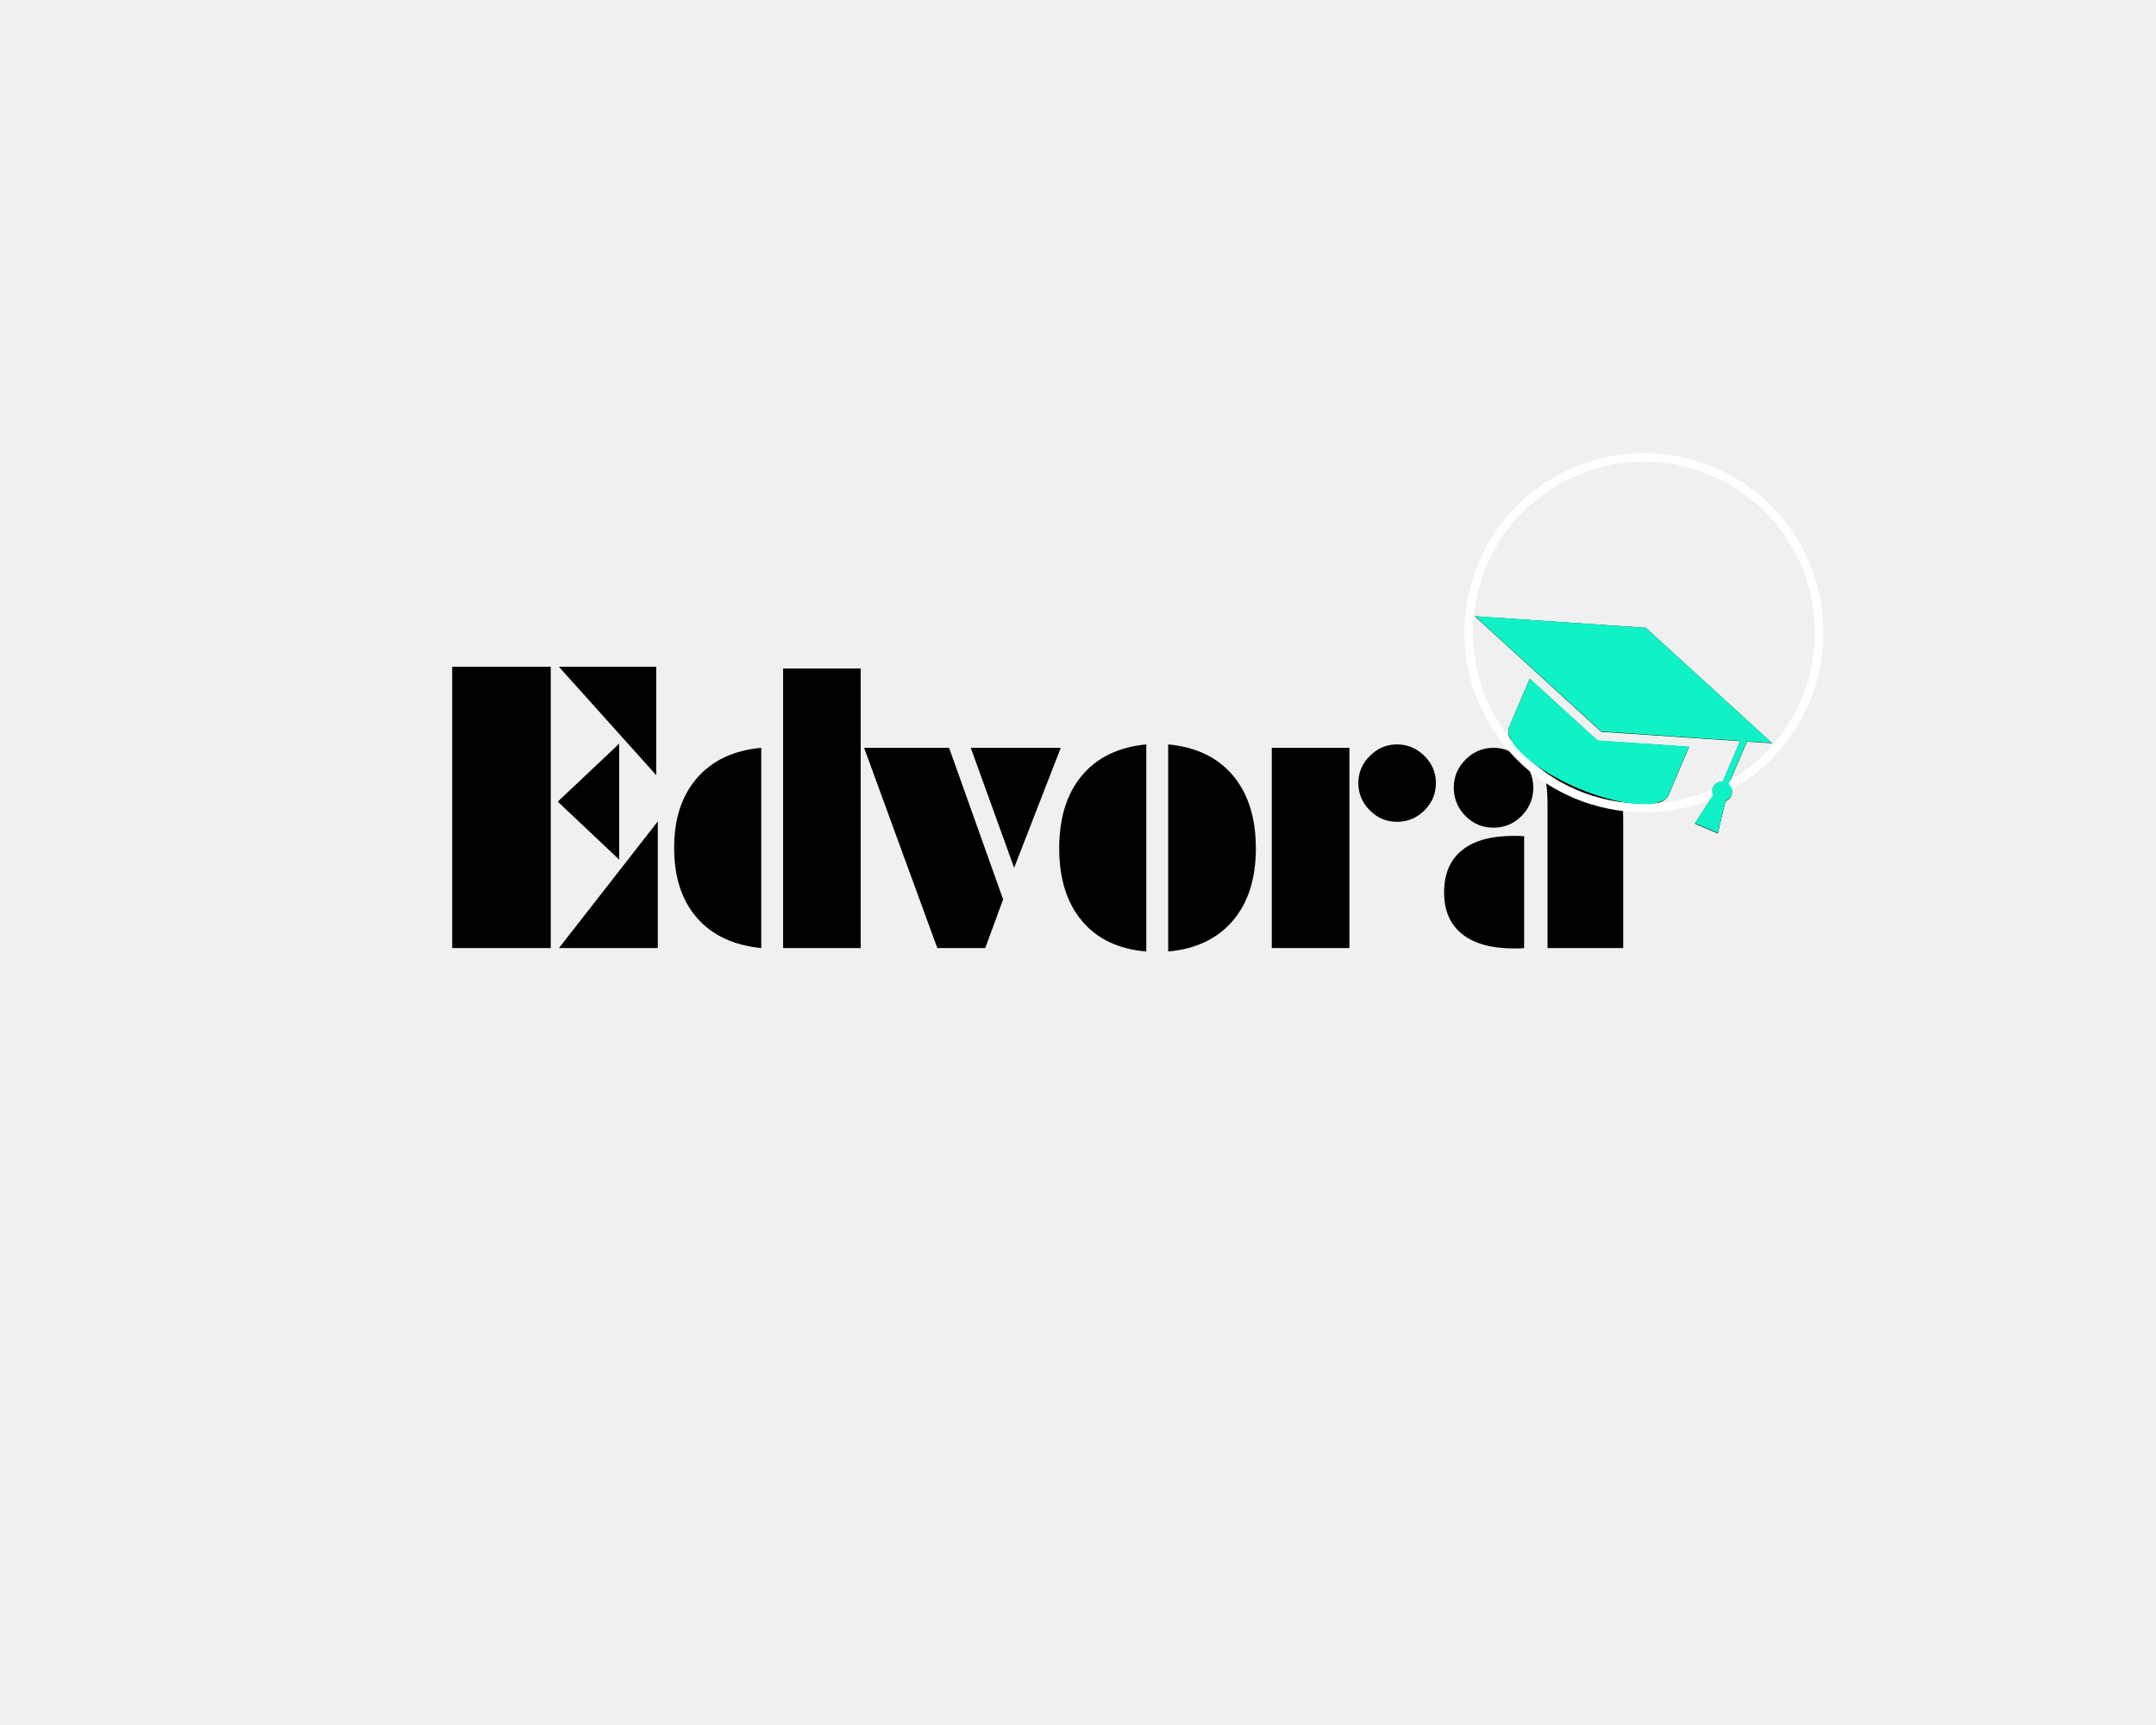
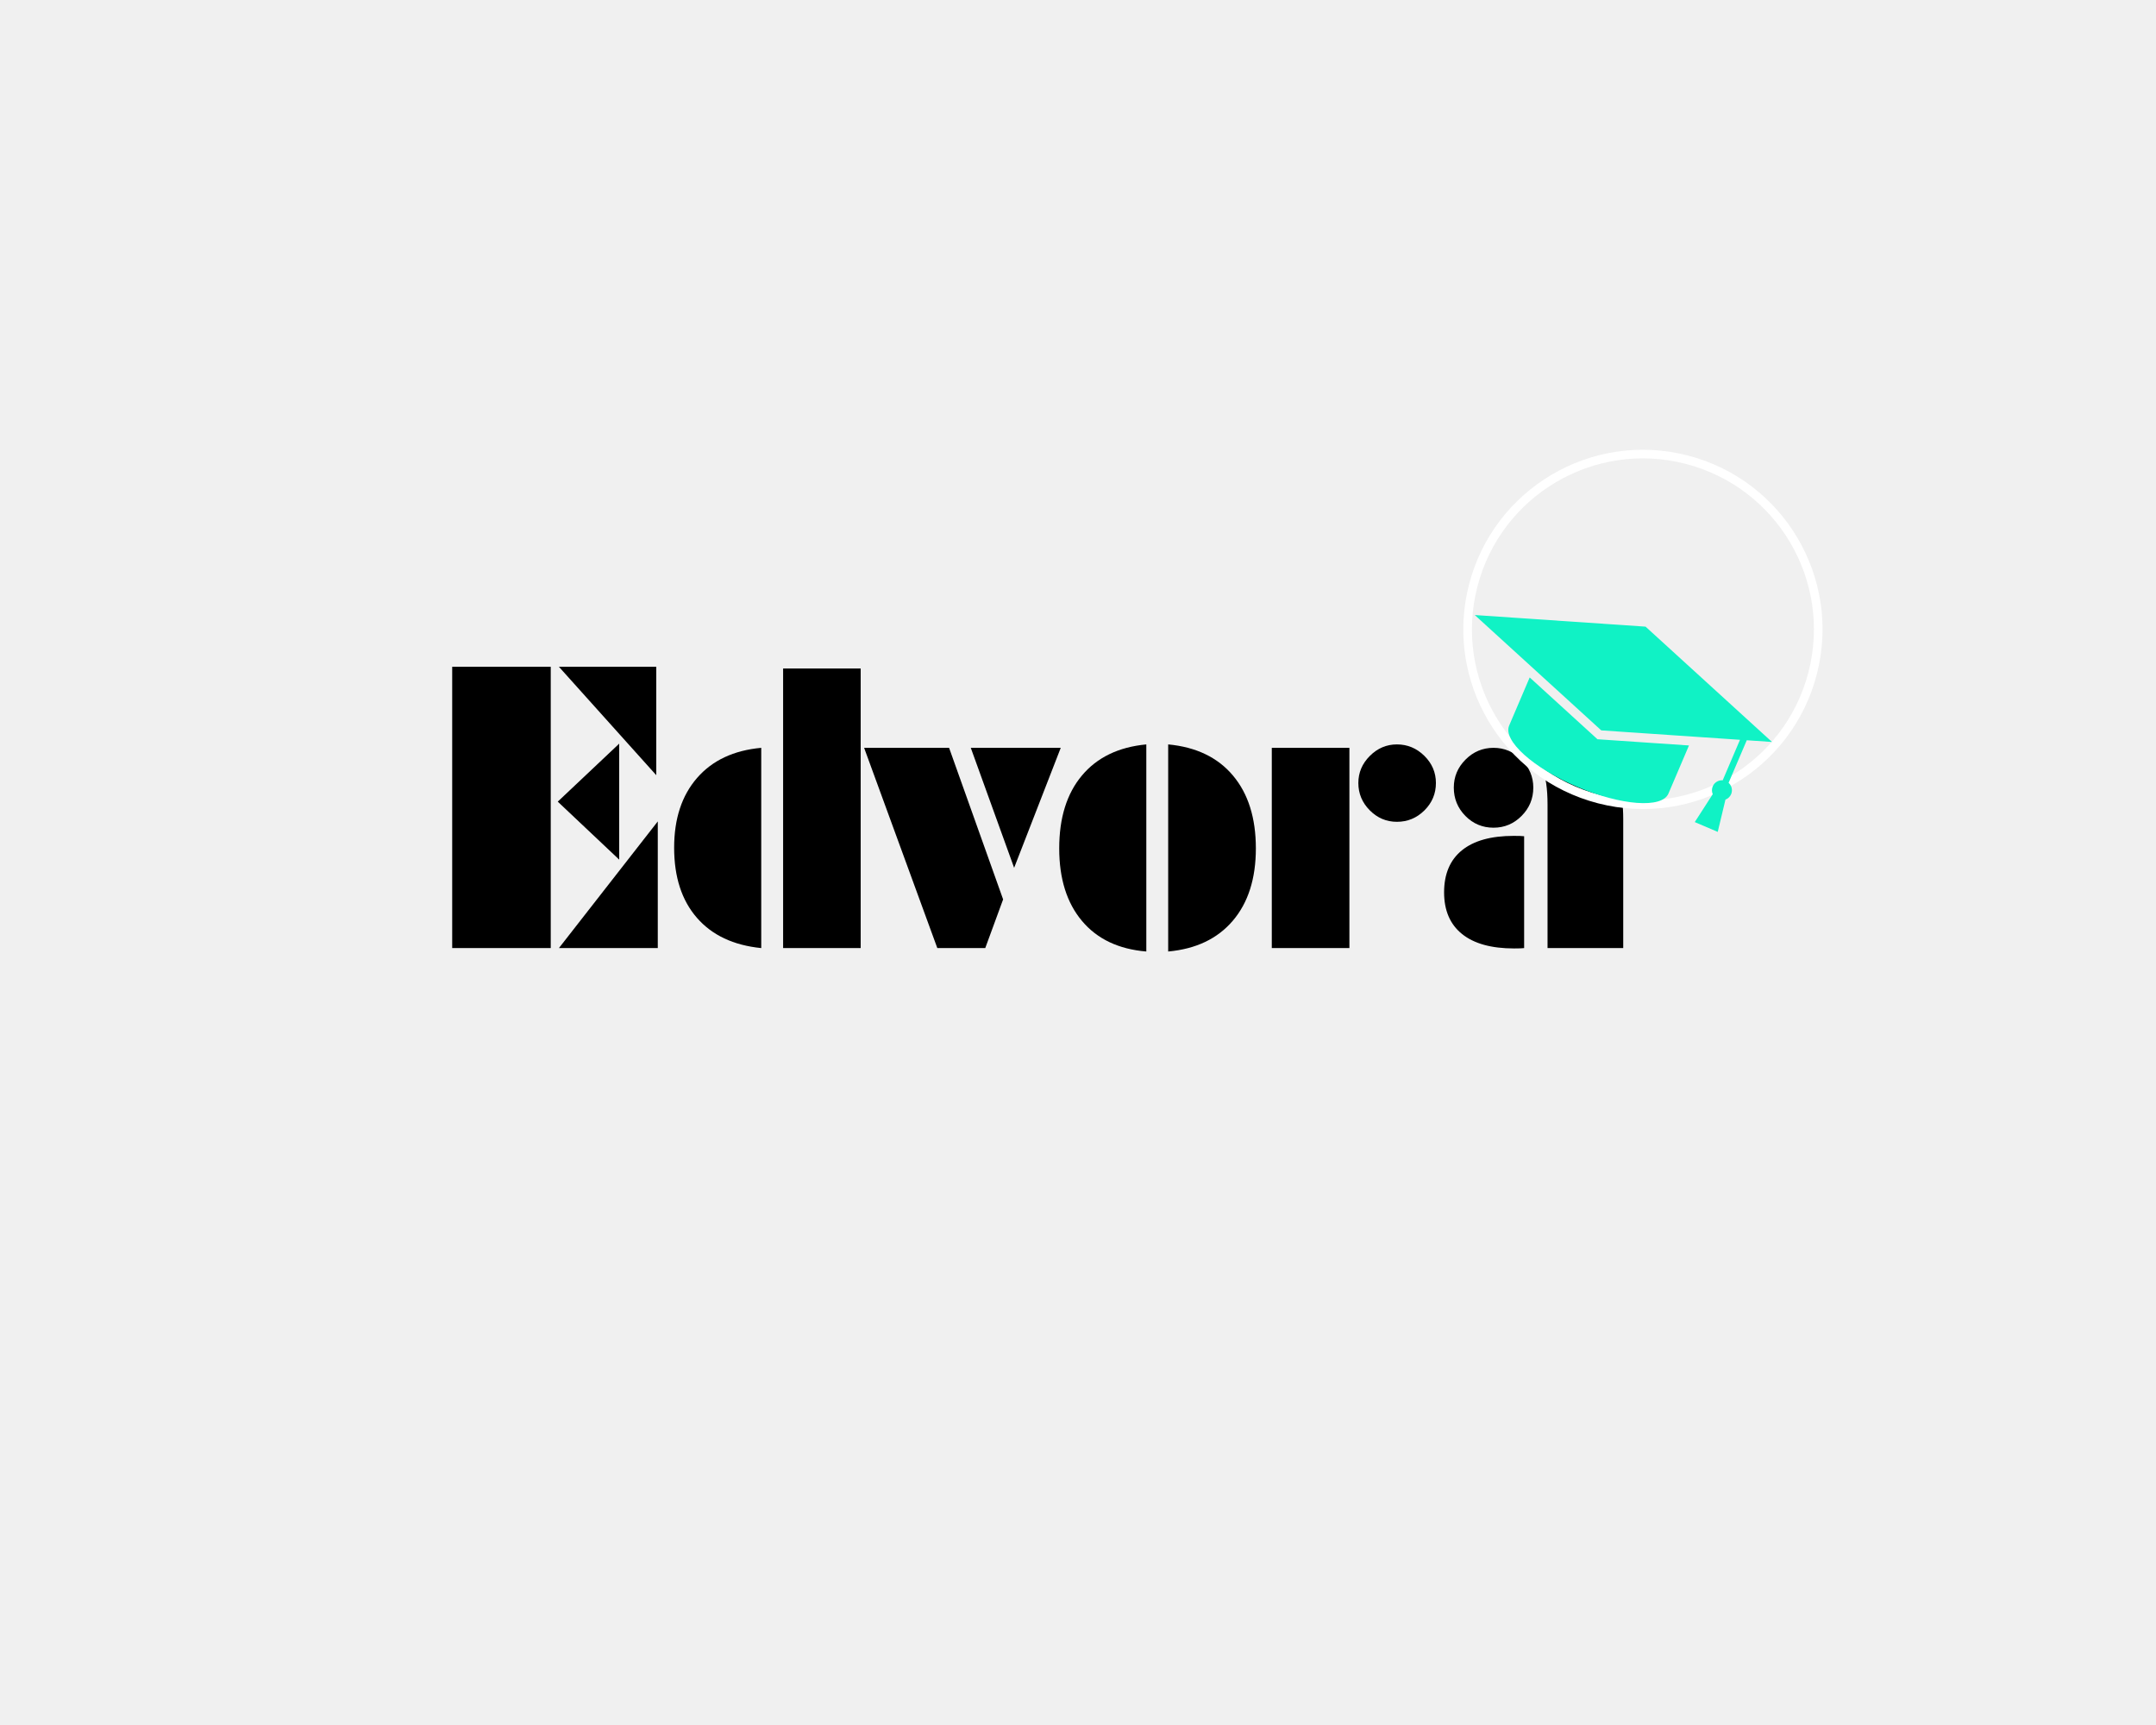
<svg xmlns="http://www.w3.org/2000/svg" width="1000" zoomAndPan="magnify" viewBox="0 0 750 600" height="800" preserveAspectRatio="xMidYMid meet" version="1.0">
  <defs>
    <g />
-     <clipPath id="7254578916">
-       <path d="M 513 214 L 617 214 L 617 290 L 513 290 Z M 513 214 " clip-rule="nonzero" />
+     <clipPath id="7bd3ab4fe6">
+       <path d="M 509 156 L 635 156 L 635 282 L 509 282 Z M 509 156 " clip-rule="nonzero" />
    </clipPath>
-     <clipPath id="fae2747c57">
-       <path d="M 520.762 196.27 L 624.227 240.441 L 600.371 296.312 L 496.906 252.141 Z M 520.762 196.27 " clip-rule="nonzero" />
+     <clipPath id="aca28ca9fa">
+       <path d="M 526.605 142.84 L 647.895 174.082 L 616.652 295.375 L 495.359 264.133 Z M 526.605 142.84 " clip-rule="nonzero" />
    </clipPath>
-     <clipPath id="2c156e2449">
-       <path d="M 520.762 196.27 L 624.227 240.441 L 600.371 296.312 L 496.906 252.141 Z M 520.762 196.27 " clip-rule="nonzero" />
+     <clipPath id="32db4e3f26">
+       <path d="M 526.605 142.84 L 647.598 174.008 L 616.434 295.004 L 495.438 263.836 Z M 526.605 142.84 " clip-rule="nonzero" />
    </clipPath>
-     <clipPath id="c071d5c100">
-       <path d="M 520.762 196.27 L 624.227 240.441 L 600.371 296.312 L 496.906 252.141 Z M 520.762 196.27 " clip-rule="nonzero" />
+     <clipPath id="caca290631">
+       <path d="M 587.102 158.426 C 553.691 149.816 519.625 169.926 511.02 203.34 C 502.414 236.75 522.523 270.812 555.934 279.422 C 589.348 288.027 623.41 267.918 632.016 234.504 C 640.621 201.094 620.512 167.031 587.102 158.426 Z M 587.102 158.426 " clip-rule="nonzero" />
    </clipPath>
-     <clipPath id="c99e9cb1b5">
-       <path d="M 520.762 196.27 L 624.227 240.441 L 600.371 296.312 L 496.906 252.141 Z M 520.762 196.27 " clip-rule="nonzero" />
+     <clipPath id="cb7a0b8536">
+       <path d="M 513 213 L 617 213 L 617 290 L 513 290 Z M 513 213 " clip-rule="nonzero" />
    </clipPath>
-     <clipPath id="b293f0afd9">
-       <path d="M 509 157 L 635 157 L 635 283 L 509 283 Z M 509 157 " clip-rule="nonzero" />
+     <clipPath id="1f7bfbe269">
+       <path d="M 520.723 195.887 L 624.188 240.059 L 600.332 295.93 L 496.867 251.758 Z M 520.723 195.887 " clip-rule="nonzero" />
    </clipPath>
-     <clipPath id="e03720997c">
-       <path d="M 526.965 143.973 L 648.258 175.215 L 617.016 296.508 L 495.723 265.266 Z M 526.965 143.973 " clip-rule="nonzero" />
+     <clipPath id="5fd24224bb">
+       <path d="M 520.723 195.887 L 624.188 240.059 L 600.332 295.93 L 496.867 251.758 Z M 520.723 195.887 " clip-rule="nonzero" />
    </clipPath>
-     <clipPath id="b6ededf904">
-       <path d="M 526.965 143.973 L 647.961 175.141 L 616.797 296.137 L 495.801 264.969 Z M 526.965 143.973 " clip-rule="nonzero" />
-     </clipPath>
-     <clipPath id="93856176cb">
-       <path d="M 587.465 159.559 C 554.051 150.949 519.988 171.059 511.383 204.473 C 502.777 237.883 522.887 271.945 556.297 280.555 C 589.711 289.16 623.773 269.051 632.379 235.637 C 640.984 202.227 620.875 168.164 587.465 159.559 Z M 587.465 159.559 " clip-rule="nonzero" />
-     </clipPath>
-     <clipPath id="d4438e6497">
-       <path d="M 513 214 L 617 214 L 617 290 L 513 290 Z M 513 214 " clip-rule="nonzero" />
-     </clipPath>
-     <clipPath id="8a6ffbd3cd">
-       <path d="M 520.762 196.27 L 624.227 240.441 L 600.371 296.312 L 496.906 252.141 Z M 520.762 196.27 " clip-rule="nonzero" />
-     </clipPath>
-     <clipPath id="a90d93e579">
-       <path d="M 520.762 196.27 L 624.227 240.441 L 600.371 296.312 L 496.906 252.141 Z M 520.762 196.27 " clip-rule="nonzero" />
-     </clipPath>
-     <clipPath id="b439d6b7ec">
-       <path d="M 520.762 196.27 L 624.172 240.418 L 600.387 296.129 L 496.977 251.98 Z M 520.762 196.27 " clip-rule="nonzero" />
+     <clipPath id="453c90e717">
+       <path d="M 520.723 195.887 L 624.133 240.035 L 600.348 295.746 L 496.938 251.598 Z M 520.723 195.887 " clip-rule="nonzero" />
    </clipPath>
  </defs>
  <g fill="#000000" fill-opacity="1">
    <g transform="translate(152.9458, 329.7691)">
      <g>
        <path d="M 38.641 0 L 4.359 0 L 4.359 -97.844 L 38.641 -97.844 Z M 41.484 -97.844 L 75.344 -97.844 L 75.344 -60.141 Z M 62.453 -30.766 L 41.078 -50.938 L 62.453 -71.109 Z M 41.484 0 L 75.875 -44.062 L 75.875 0 Z M 41.484 0 " />
      </g>
    </g>
  </g>
  <g fill="#000000" fill-opacity="1">
    <g transform="translate(232.5903, 329.7691)">
      <g>
        <path d="M 39.828 -97.25 L 66.812 -97.25 L 66.812 0 L 39.828 0 Z M 32.219 -69.656 L 32.219 0 C 22.562 -0.969 15.098 -4.484 9.828 -10.547 C 4.555 -16.609 1.922 -24.734 1.922 -34.922 C 1.922 -44.984 4.578 -53.066 9.891 -59.172 C 15.203 -65.285 22.645 -68.781 32.219 -69.656 Z M 32.219 -69.656 " />
      </g>
    </g>
  </g>
  <g fill="#000000" fill-opacity="1">
    <g transform="translate(303.1722, 329.7691)">
      <g>
        <path d="M 39.562 0 L 22.891 0 L -2.578 -69.656 L 26.984 -69.656 L 45.781 -16.938 Z M 49.609 -27.922 L 34.531 -69.656 L 65.828 -69.656 Z M 49.609 -27.922 " />
      </g>
    </g>
  </g>
  <g fill="#000000" fill-opacity="1">
    <g transform="translate(366.5439, 329.7691)">
      <g>
        <path d="M 32.219 1.188 C 22.602 0.395 15.148 -3.141 9.859 -9.422 C 4.566 -15.711 1.922 -24.129 1.922 -34.672 C 1.922 -45.297 4.555 -53.75 9.828 -60.031 C 15.098 -66.32 22.562 -69.926 32.219 -70.844 Z M 39.828 1.188 L 39.828 -70.844 C 49.566 -69.926 57.082 -66.312 62.375 -60 C 67.676 -53.695 70.328 -45.254 70.328 -34.672 C 70.328 -24.172 67.656 -15.785 62.312 -9.516 C 56.977 -3.254 49.484 0.312 39.828 1.188 Z M 39.828 1.188 " />
      </g>
    </g>
  </g>
  <g fill="#000000" fill-opacity="1">
    <g transform="translate(438.6473, 329.7691)">
      <g>
        <path d="M 30.766 -69.656 L 30.766 0 L 3.766 0 L 3.766 -69.656 Z M 60.859 -57.422 C 60.859 -53.711 59.523 -50.535 56.859 -47.891 C 54.191 -45.242 51.004 -43.922 47.297 -43.922 C 43.641 -43.922 40.488 -45.254 37.844 -47.922 C 35.195 -50.598 33.875 -53.766 33.875 -57.422 C 33.875 -61.035 35.207 -64.176 37.875 -66.844 C 40.539 -69.508 43.68 -70.844 47.297 -70.844 C 50.961 -70.844 54.141 -69.52 56.828 -66.875 C 59.516 -64.227 60.859 -61.078 60.859 -57.422 Z M 60.859 -57.422 " />
      </g>
    </g>
  </g>
  <g fill="#000000" fill-opacity="1">
    <g transform="translate(500.6959, 329.7691)">
      <g>
        <path d="M 37.641 0 L 37.641 -49.875 C 37.641 -55.477 37.031 -59.625 35.812 -62.312 C 34.602 -65.008 32.457 -67.414 29.375 -69.531 C 32.195 -70.008 34.531 -70.348 36.375 -70.547 C 38.227 -70.742 39.844 -70.844 41.219 -70.844 C 48.883 -70.844 54.594 -68.711 58.344 -64.453 C 62.094 -60.203 63.969 -53.711 63.969 -44.984 L 63.969 0 Z M 5.031 -55.828 C 5.031 -59.578 6.383 -62.816 9.094 -65.547 C 11.812 -68.285 15.066 -69.656 18.859 -69.656 C 22.609 -69.656 25.848 -68.285 28.578 -65.547 C 31.316 -62.816 32.688 -59.578 32.688 -55.828 C 32.688 -51.992 31.328 -48.707 28.609 -45.969 C 25.898 -43.238 22.648 -41.875 18.859 -41.875 C 15.016 -41.875 11.75 -43.238 9.062 -45.969 C 6.375 -48.707 5.031 -51.992 5.031 -55.828 Z M 29.5 0 C 29.102 0.039 28.648 0.07 28.141 0.094 C 27.641 0.113 26.926 0.125 26 0.125 C 18.102 0.125 12.07 -1.547 7.906 -4.891 C 3.738 -8.242 1.656 -13.078 1.656 -19.391 C 1.656 -25.773 3.719 -30.645 7.844 -34 C 11.969 -37.352 17.973 -39.031 25.859 -39.031 C 26.879 -39.031 27.629 -39.02 28.109 -39 C 28.598 -38.977 29.062 -38.945 29.5 -38.906 Z M 29.5 0 " />
      </g>
    </g>
  </g>
-   <g clip-path="url(#7254578916)">
-     <g clip-path="url(#fae2747c57)">
-       <g clip-path="url(#2c156e2449)">
-         <g clip-path="url(#c071d5c100)">
-           <g clip-path="url(#c99e9cb1b5)">
-             <path fill="#000000" d="M 532.141 236.109 L 555.723 257.637 L 587.582 259.777 L 580.414 276.566 C 578.176 281.809 563.949 280.762 548.641 274.227 C 533.332 267.691 522.734 258.141 524.973 252.895 Z M 572.492 218.355 L 616.5 258.535 L 607.707 257.945 L 601.363 272.809 L 601.551 272.969 C 602.492 273.945 602.809 275.426 602.242 276.754 C 601.863 277.641 601.164 278.289 600.336 278.621 L 600.27 278.641 L 597.57 289.91 L 589.574 286.496 L 595.848 276.754 L 595.812 276.691 C 595.48 275.863 595.469 274.91 595.848 274.023 C 596.414 272.695 597.703 271.902 599.059 271.902 L 599.305 271.93 L 605.344 257.785 L 557.043 254.543 L 513.035 214.363 Z M 572.492 218.355 " fill-opacity="1" fill-rule="evenodd" />
-           </g>
+   <g clip-path="url(#7bd3ab4fe6)">
+     <g clip-path="url(#aca28ca9fa)">
+       <g clip-path="url(#32db4e3f26)">
+         <g clip-path="url(#caca290631)">
+           <path stroke-linecap="butt" transform="matrix(0.726292, 0.187081, -0.187081, 0.726292, 526.6037, 142.8411)" fill="none" stroke-linejoin="miter" d="M 83.297 0.002 C 37.295 -0.003 -0.003 37.292 -0.001 83.298 C -0 129.299 37.294 166.592 83.296 166.596 C 129.302 166.595 166.594 129.301 166.593 83.295 C 166.592 37.294 129.298 0.001 83.297 0.002 Z M 83.297 0.002 " stroke="#ffffff" stroke-width="8" stroke-opacity="1" stroke-miterlimit="4" />
        </g>
      </g>
    </g>
  </g>
-   <g clip-path="url(#b293f0afd9)">
-     <g clip-path="url(#e03720997c)">
-       <g clip-path="url(#b6ededf904)">
-         <g clip-path="url(#93856176cb)">
-           <path stroke-linecap="butt" transform="matrix(0.726292, 0.187081, -0.187081, 0.726292, 526.9667, 143.9737)" fill="none" stroke-linejoin="miter" d="M 83.298 0.002 C 37.291 -0.001 -0.002 37.293 -0 83.298 C 0 129.299 37.294 166.592 83.296 166.597 C 129.302 166.595 166.595 129.301 166.593 83.295 C 166.592 37.294 129.299 0.001 83.298 0.002 Z M 83.298 0.002 " stroke="#ffffff" stroke-width="8" stroke-opacity="1" stroke-miterlimit="4" />
-         </g>
-       </g>
-     </g>
-   </g>
-   <g clip-path="url(#d4438e6497)">
-     <g clip-path="url(#8a6ffbd3cd)">
-       <g clip-path="url(#a90d93e579)">
-         <g clip-path="url(#b439d6b7ec)">
-           <path fill="#10f2c5" d="M 532.164 236.016 L 555.746 257.512 L 587.578 259.676 L 580.43 276.414 C 578.199 281.645 563.984 280.586 548.684 274.055 C 533.383 267.52 522.785 257.984 525.02 252.758 Z M 572.465 218.344 L 616.469 258.461 L 607.684 257.863 L 601.355 272.684 L 601.543 272.844 C 602.484 273.816 602.805 275.297 602.238 276.621 C 601.863 277.504 601.164 278.148 600.336 278.48 L 600.27 278.5 L 597.582 289.738 L 589.59 286.328 L 595.852 276.613 L 595.816 276.551 C 595.484 275.727 595.469 274.773 595.848 273.891 C 596.41 272.566 597.703 271.777 599.055 271.781 L 599.301 271.805 L 605.32 257.703 L 557.062 254.426 L 513.059 214.309 Z M 572.465 218.344 " fill-opacity="1" fill-rule="evenodd" />
+   <g clip-path="url(#cb7a0b8536)">
+     <g clip-path="url(#1f7bfbe269)">
+       <g clip-path="url(#5fd24224bb)">
+         <g clip-path="url(#453c90e717)">
+           <path fill="#10f2c5" d="M 532.129 235.633 L 555.707 257.129 L 587.539 259.293 L 580.391 276.031 C 578.16 281.262 563.945 280.203 548.645 273.672 C 533.344 267.137 522.746 257.605 524.98 252.375 Z M 572.43 217.961 L 616.43 258.078 L 607.645 257.48 L 601.316 272.301 L 601.504 272.461 C 602.445 273.438 602.766 274.914 602.199 276.238 C 601.824 277.121 601.125 277.77 600.301 278.098 L 600.23 278.117 L 597.543 289.355 L 589.551 285.945 L 595.812 276.23 L 595.777 276.168 C 595.445 275.344 595.43 274.391 595.809 273.508 C 596.371 272.188 597.664 271.395 599.016 271.398 L 599.262 271.422 L 605.281 257.32 L 557.023 254.043 L 513.02 213.926 Z M 572.43 217.961 " fill-opacity="1" fill-rule="evenodd" />
        </g>
      </g>
    </g>
  </g>
</svg>
